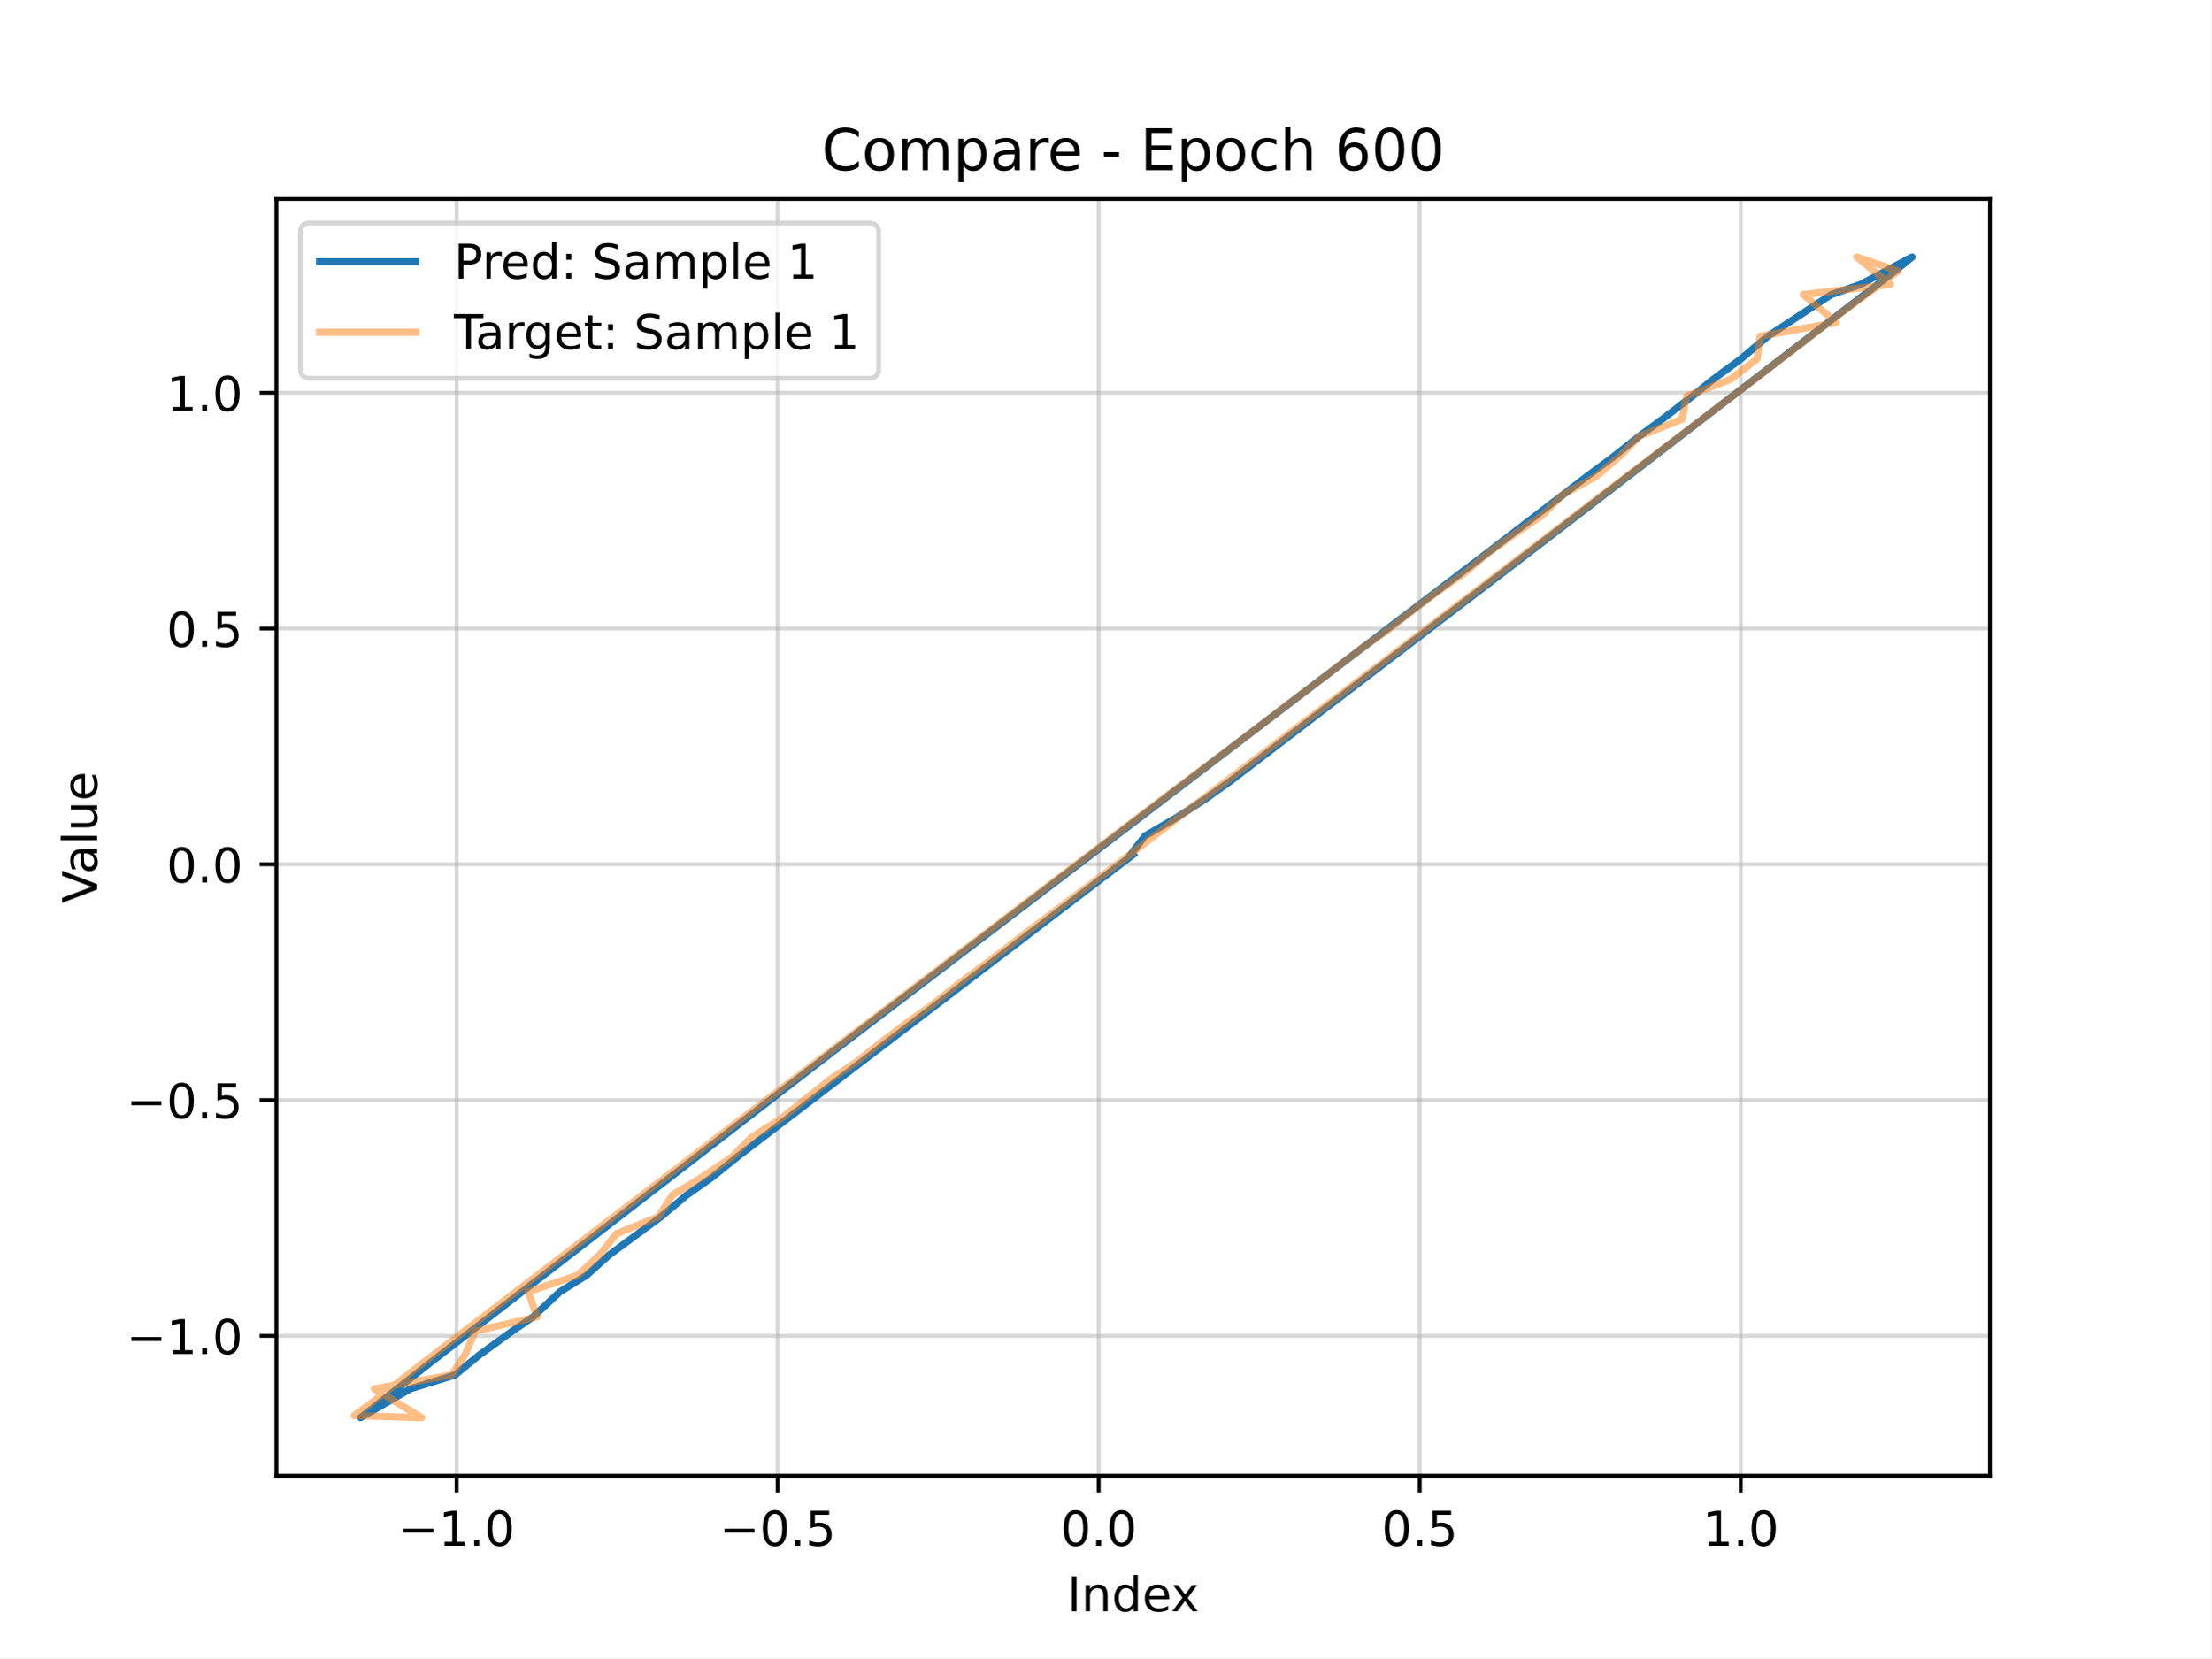
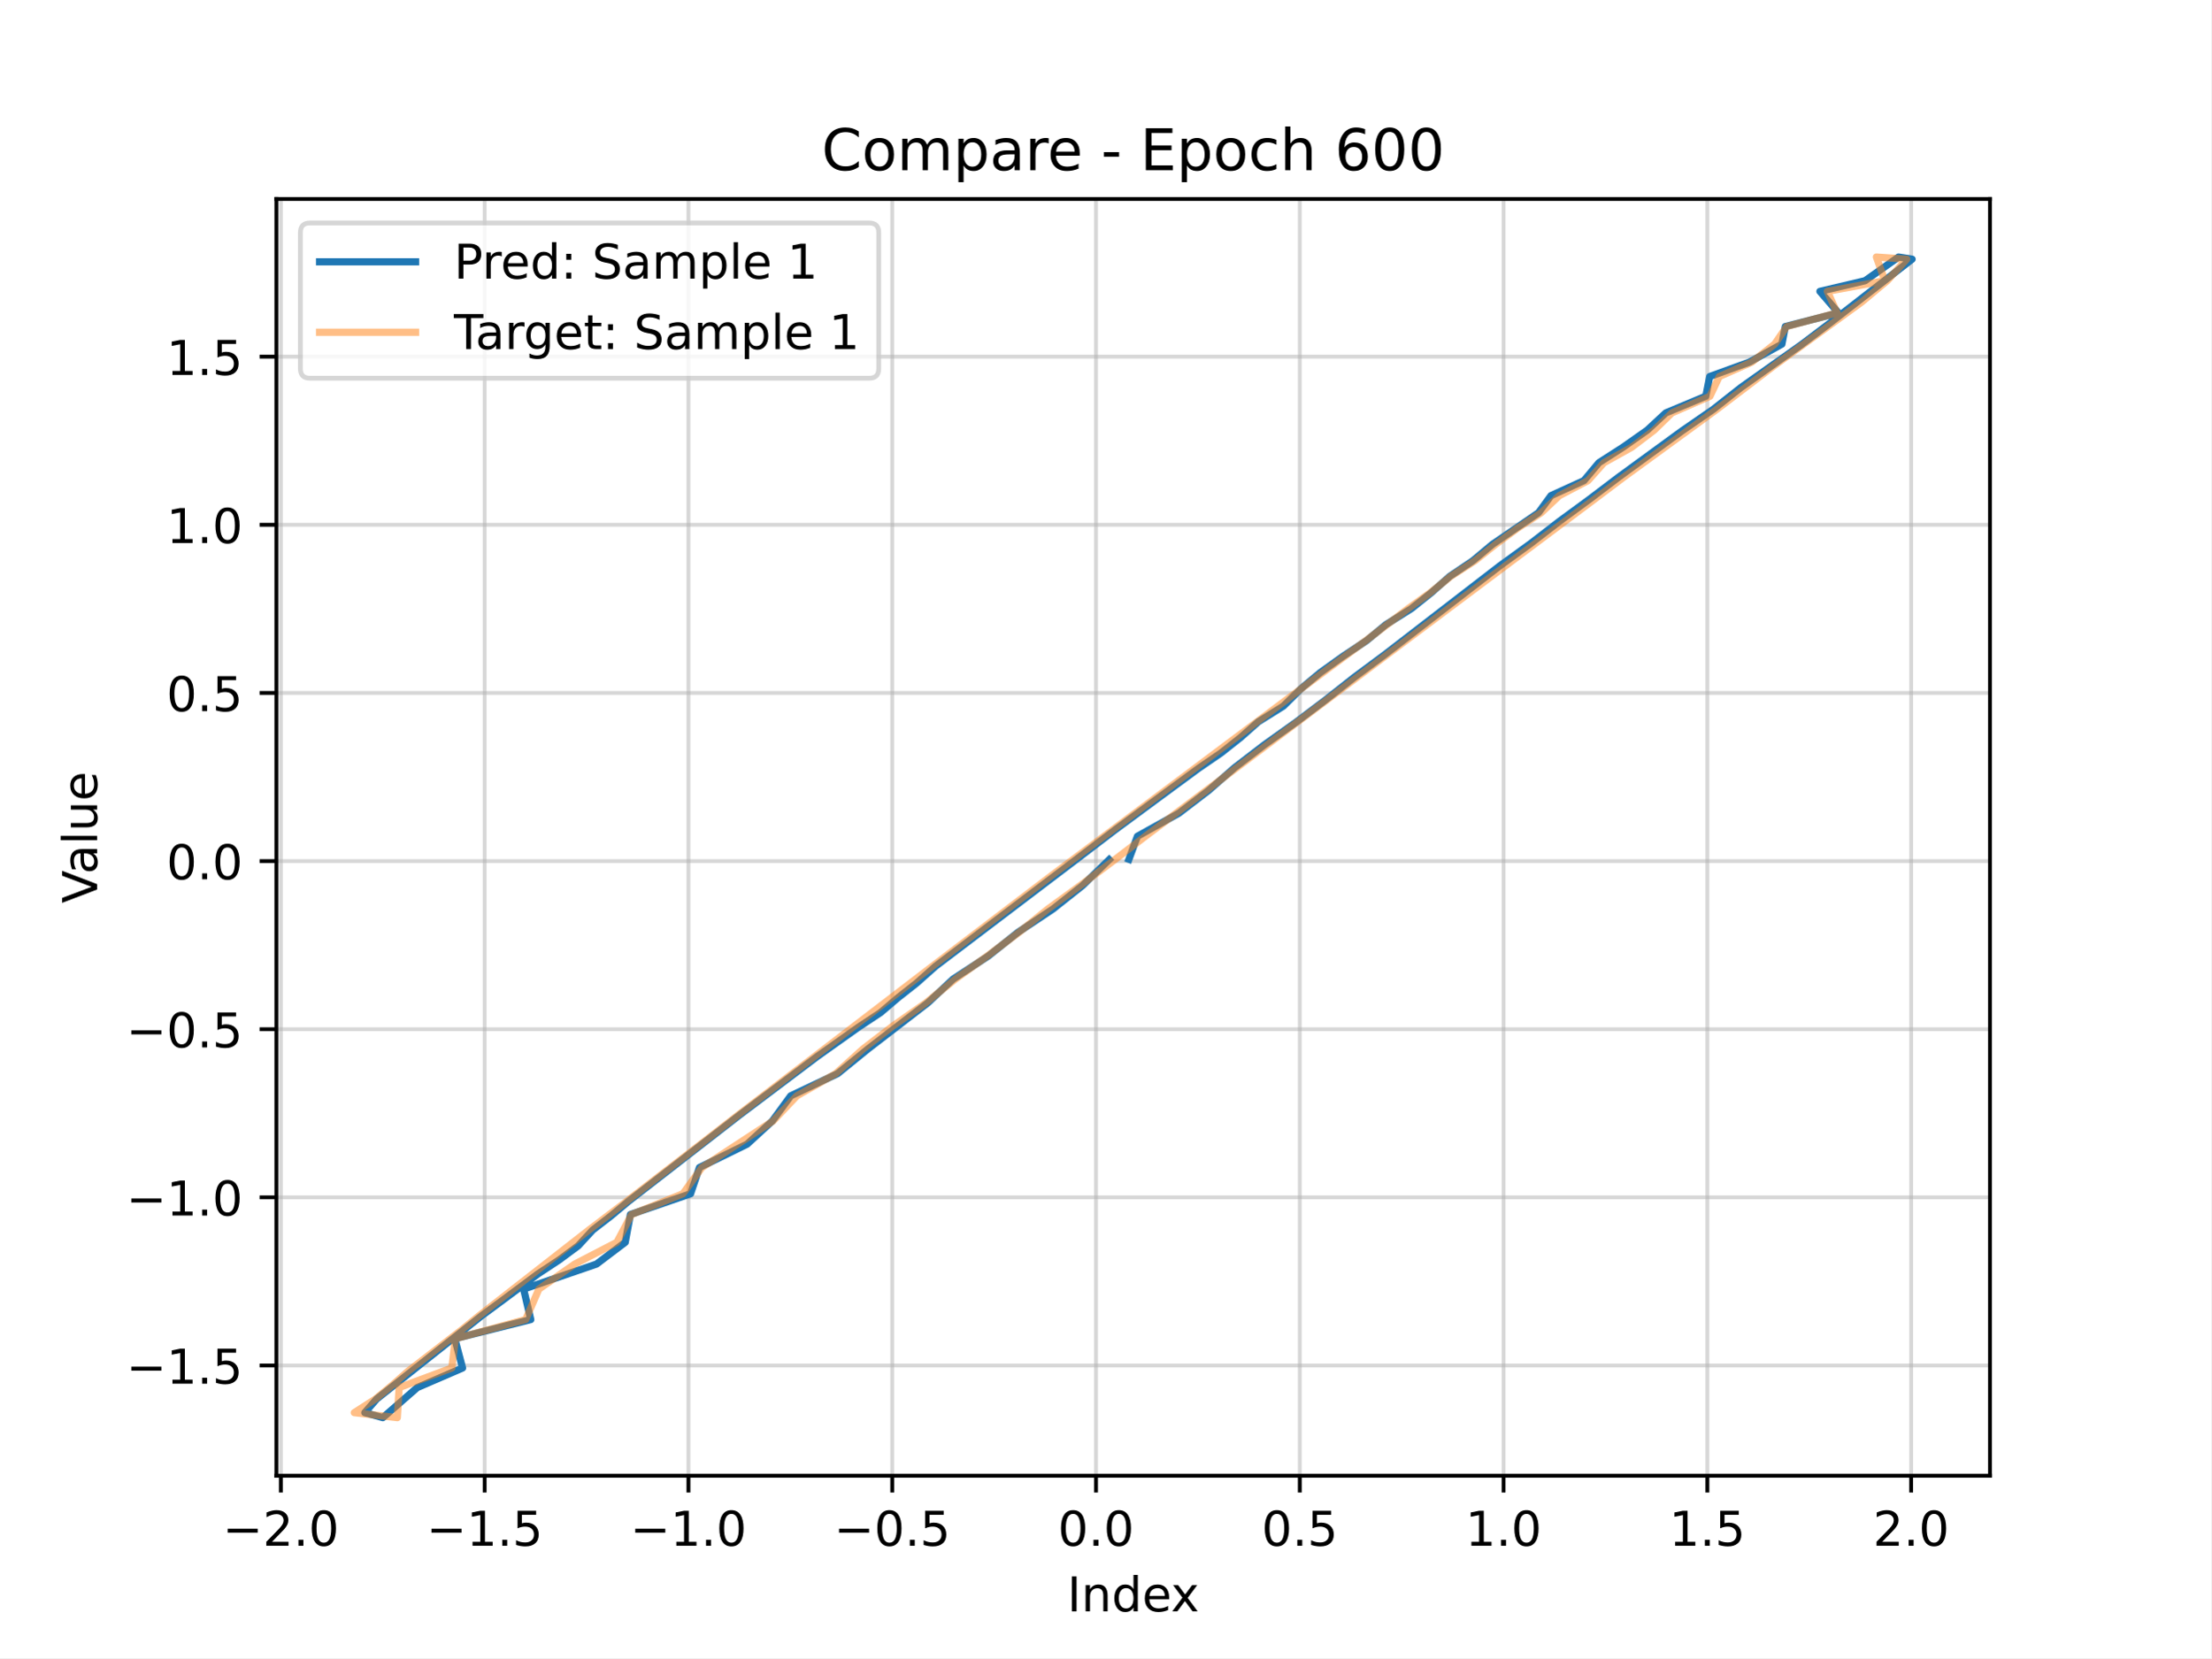
<svg xmlns="http://www.w3.org/2000/svg" xmlns:xlink="http://www.w3.org/1999/xlink" width="460.8pt" height="345.6pt" viewBox="0 0 460.8 345.6" version="1.1">
  <defs>
    <style type="text/css">*{stroke-linejoin: round; stroke-linecap: butt}</style>
  </defs>
  <g id="figure_1">
    <g id="patch_1">
      <path d="M 0 345.6  L 460.8 345.6  L 460.8 0  L 0 0  z " style="fill: #ffffff" />
    </g>
    <g id="axes_1">
      <g id="patch_2">
        <path d="M 57.6 307.584  L 414.72 307.584  L 414.72 41.472  L 57.6 41.472  z " style="fill: #ffffff" />
      </g>
      <g id="matplotlib.axis_1">
        <g id="xtick_1">
          <g id="line2d_1">
-             <path d="M 95.158 307.584  L 95.158 41.472  " clip-path="url(#p41ab8aff83)" style="fill: none; stroke: #b0b0b0; stroke-opacity: 0.5; stroke-width: 0.8; stroke-linecap: square" />
+             <path d="M 58.53 307.584  L 58.53 41.472  " clip-path="url(#p36484fa3a7)" style="fill: none; stroke: #b0b0b0; stroke-opacity: 0.5; stroke-width: 0.8; stroke-linecap: square" />
          </g>
          <g id="line2d_2">
            <defs>
-               <path id="m1d2eb8e4f3" d="M 0 0  L 0 3.5  " style="stroke: #000000; stroke-width: 0.8" />
-             </defs>
-             <g>
-               <use xlink:href="#m1d2eb8e4f3" x="95.158" y="307.584" style="stroke: #000000; stroke-width: 0.8" />
+               <path id="maf87aeabb3" d="M 0 0  L 0 3.5  " style="stroke: #000000; stroke-width: 0.8" />
+             </defs>
+             <g>
+               <use xlink:href="#maf87aeabb3" x="58.53" y="307.584" style="stroke: #000000; stroke-width: 0.8" />
            </g>
          </g>
          <g id="text_1">
-             <g transform="translate(83.01708 322.1824) scale(0.1 -0.1)">
+             <g transform="translate(46.38859 322.1824) scale(0.1 -0.1)">
              <defs>
                <path id="DejaVuSans-2212" d="M 678 2272  L 4684 2272  L 4684 1741  L 678 1741  L 678 2272  z " transform="scale(0.015625)" />
-                 <path id="DejaVuSans-31" d="M 794 531  L 1825 531  L 1825 4091  L 703 3866  L 703 4441  L 1819 4666  L 2450 4666  L 2450 531  L 3481 531  L 3481 0  L 794 0  L 794 531  z " transform="scale(0.015625)" />
+                 <path id="DejaVuSans-32" d="M 1228 531  L 3431 531  L 3431 0  L 469 0  L 469 531  Q 828 903 1448 1529  Q 2069 2156 2228 2338  Q 2531 2678 2651 2914  Q 2772 3150 2772 3378  Q 2772 3750 2511 3984  Q 2250 4219 1831 4219  Q 1534 4219 1204 4116  Q 875 4013 500 3803  L 500 4441  Q 881 4594 1212 4672  Q 1544 4750 1819 4750  Q 2544 4750 2975 4387  Q 3406 4025 3406 3419  Q 3406 3131 3298 2873  Q 3191 2616 2906 2266  Q 2828 2175 2409 1742  Q 1991 1309 1228 531  z " transform="scale(0.015625)" />
                <path id="DejaVuSans-2e" d="M 684 794  L 1344 794  L 1344 0  L 684 0  L 684 794  z " transform="scale(0.015625)" />
                <path id="DejaVuSans-30" d="M 2034 4250  Q 1547 4250 1301 3770  Q 1056 3291 1056 2328  Q 1056 1369 1301 889  Q 1547 409 2034 409  Q 2525 409 2770 889  Q 3016 1369 3016 2328  Q 3016 3291 2770 3770  Q 2525 4250 2034 4250  z M 2034 4750  Q 2819 4750 3233 4129  Q 3647 3509 3647 2328  Q 3647 1150 3233 529  Q 2819 -91 2034 -91  Q 1250 -91 836 529  Q 422 1150 422 2328  Q 422 3509 836 4129  Q 1250 4750 2034 4750  z " transform="scale(0.015625)" />
              </defs>
              <use xlink:href="#DejaVuSans-2212" />
-               <use xlink:href="#DejaVuSans-31" transform="translate(83.78906 0)" />
+               <use xlink:href="#DejaVuSans-32" transform="translate(83.78906 0)" />
              <use xlink:href="#DejaVuSans-2e" transform="translate(147.4121 0)" />
              <use xlink:href="#DejaVuSans-30" transform="translate(179.1992 0)" />
            </g>
          </g>
        </g>
        <g id="xtick_2">
          <g id="line2d_3">
-             <path d="M 162.065 307.584  L 162.065 41.472  " clip-path="url(#p41ab8aff83)" style="fill: none; stroke: #b0b0b0; stroke-opacity: 0.5; stroke-width: 0.8; stroke-linecap: square" />
+             <path d="M 101 307.584  L 101 41.472  " clip-path="url(#p36484fa3a7)" style="fill: none; stroke: #b0b0b0; stroke-opacity: 0.5; stroke-width: 0.8; stroke-linecap: square" />
          </g>
          <g id="line2d_4">
            <g>
-               <use xlink:href="#m1d2eb8e4f3" x="162.065" y="307.584" style="stroke: #000000; stroke-width: 0.8" />
+               <use xlink:href="#maf87aeabb3" x="101" y="307.584" style="stroke: #000000; stroke-width: 0.8" />
            </g>
          </g>
          <g id="text_2">
-             <g transform="translate(149.9232 322.1824) scale(0.1 -0.1)">
+             <g transform="translate(88.85869 322.1824) scale(0.1 -0.1)">
              <defs>
+                 <path id="DejaVuSans-31" d="M 794 531  L 1825 531  L 1825 4091  L 703 3866  L 703 4441  L 1819 4666  L 2450 4666  L 2450 531  L 3481 531  L 3481 0  L 794 0  L 794 531  z " transform="scale(0.015625)" />
                <path id="DejaVuSans-35" d="M 691 4666  L 3169 4666  L 3169 4134  L 1269 4134  L 1269 2991  Q 1406 3038 1543 3061  Q 1681 3084 1819 3084  Q 2600 3084 3056 2656  Q 3513 2228 3513 1497  Q 3513 744 3044 326  Q 2575 -91 1722 -91  Q 1428 -91 1123 -41  Q 819 9 494 109  L 494 744  Q 775 591 1075 516  Q 1375 441 1709 441  Q 2250 441 2565 725  Q 2881 1009 2881 1497  Q 2881 1984 2565 2268  Q 2250 2553 1709 2553  Q 1456 2553 1204 2497  Q 953 2441 691 2322  L 691 4666  z " transform="scale(0.015625)" />
              </defs>
              <use xlink:href="#DejaVuSans-2212" />
-               <use xlink:href="#DejaVuSans-30" transform="translate(83.78906 0)" />
+               <use xlink:href="#DejaVuSans-31" transform="translate(83.78906 0)" />
              <use xlink:href="#DejaVuSans-2e" transform="translate(147.4121 0)" />
              <use xlink:href="#DejaVuSans-35" transform="translate(179.1992 0)" />
            </g>
          </g>
        </g>
        <g id="xtick_3">
          <g id="line2d_5">
-             <path d="M 228.971 307.584  L 228.971 41.472  " clip-path="url(#p41ab8aff83)" style="fill: none; stroke: #b0b0b0; stroke-opacity: 0.5; stroke-width: 0.8; stroke-linecap: square" />
+             <path d="M 143.47 307.584  L 143.47 41.472  " clip-path="url(#p36484fa3a7)" style="fill: none; stroke: #b0b0b0; stroke-opacity: 0.5; stroke-width: 0.8; stroke-linecap: square" />
          </g>
          <g id="line2d_6">
            <g>
-               <use xlink:href="#m1d2eb8e4f3" x="228.971" y="307.584" style="stroke: #000000; stroke-width: 0.8" />
+               <use xlink:href="#maf87aeabb3" x="143.47" y="307.584" style="stroke: #000000; stroke-width: 0.8" />
            </g>
          </g>
          <g id="text_3">
-             <g transform="translate(221.0191 322.1824) scale(0.1 -0.1)">
-               <use xlink:href="#DejaVuSans-30" />
-               <use xlink:href="#DejaVuSans-2e" transform="translate(63.62305 0)" />
-               <use xlink:href="#DejaVuSans-30" transform="translate(95.41016 0)" />
+             <g transform="translate(131.3288 322.1824) scale(0.1 -0.1)">
+               <use xlink:href="#DejaVuSans-2212" />
+               <use xlink:href="#DejaVuSans-31" transform="translate(83.78906 0)" />
+               <use xlink:href="#DejaVuSans-2e" transform="translate(147.4121 0)" />
+               <use xlink:href="#DejaVuSans-30" transform="translate(179.1992 0)" />
            </g>
          </g>
        </g>
        <g id="xtick_4">
          <g id="line2d_7">
-             <path d="M 295.877 307.584  L 295.877 41.472  " clip-path="url(#p41ab8aff83)" style="fill: none; stroke: #b0b0b0; stroke-opacity: 0.5; stroke-width: 0.8; stroke-linecap: square" />
+             <path d="M 185.94 307.584  L 185.94 41.472  " clip-path="url(#p36484fa3a7)" style="fill: none; stroke: #b0b0b0; stroke-opacity: 0.5; stroke-width: 0.8; stroke-linecap: square" />
          </g>
          <g id="line2d_8">
            <g>
-               <use xlink:href="#m1d2eb8e4f3" x="295.877" y="307.584" style="stroke: #000000; stroke-width: 0.8" />
+               <use xlink:href="#maf87aeabb3" x="185.94" y="307.584" style="stroke: #000000; stroke-width: 0.8" />
            </g>
          </g>
          <g id="text_4">
-             <g transform="translate(287.9252 322.1824) scale(0.1 -0.1)">
-               <use xlink:href="#DejaVuSans-30" />
-               <use xlink:href="#DejaVuSans-2e" transform="translate(63.62305 0)" />
-               <use xlink:href="#DejaVuSans-35" transform="translate(95.41016 0)" />
+             <g transform="translate(173.7989 322.1824) scale(0.1 -0.1)">
+               <use xlink:href="#DejaVuSans-2212" />
+               <use xlink:href="#DejaVuSans-30" transform="translate(83.78906 0)" />
+               <use xlink:href="#DejaVuSans-2e" transform="translate(147.4121 0)" />
+               <use xlink:href="#DejaVuSans-35" transform="translate(179.1992 0)" />
            </g>
          </g>
        </g>
        <g id="xtick_5">
          <g id="line2d_9">
-             <path d="M 362.783 307.584  L 362.783 41.472  " clip-path="url(#p41ab8aff83)" style="fill: none; stroke: #b0b0b0; stroke-opacity: 0.5; stroke-width: 0.8; stroke-linecap: square" />
+             <path d="M 228.41 307.584  L 228.41 41.472  " clip-path="url(#p36484fa3a7)" style="fill: none; stroke: #b0b0b0; stroke-opacity: 0.5; stroke-width: 0.8; stroke-linecap: square" />
          </g>
          <g id="line2d_10">
            <g>
-               <use xlink:href="#m1d2eb8e4f3" x="362.783" y="307.584" style="stroke: #000000; stroke-width: 0.8" />
+               <use xlink:href="#maf87aeabb3" x="228.41" y="307.584" style="stroke: #000000; stroke-width: 0.8" />
            </g>
          </g>
          <g id="text_5">
-             <g transform="translate(354.8313 322.1824) scale(0.1 -0.1)">
+             <g transform="translate(220.4589 322.1824) scale(0.1 -0.1)">
+               <use xlink:href="#DejaVuSans-30" />
+               <use xlink:href="#DejaVuSans-2e" transform="translate(63.62305 0)" />
+               <use xlink:href="#DejaVuSans-30" transform="translate(95.41016 0)" />
+             </g>
+           </g>
+         </g>
+         <g id="xtick_6">
+           <g id="line2d_11">
+             <path d="M 270.881 307.584  L 270.881 41.472  " clip-path="url(#p36484fa3a7)" style="fill: none; stroke: #b0b0b0; stroke-opacity: 0.5; stroke-width: 0.8; stroke-linecap: square" />
+           </g>
+           <g id="line2d_12">
+             <g>
+               <use xlink:href="#maf87aeabb3" x="270.881" y="307.584" style="stroke: #000000; stroke-width: 0.8" />
+             </g>
+           </g>
+           <g id="text_6">
+             <g transform="translate(262.929 322.1824) scale(0.1 -0.1)">
+               <use xlink:href="#DejaVuSans-30" />
+               <use xlink:href="#DejaVuSans-2e" transform="translate(63.62305 0)" />
+               <use xlink:href="#DejaVuSans-35" transform="translate(95.41016 0)" />
+             </g>
+           </g>
+         </g>
+         <g id="xtick_7">
+           <g id="line2d_13">
+             <path d="M 313.351 307.584  L 313.351 41.472  " clip-path="url(#p36484fa3a7)" style="fill: none; stroke: #b0b0b0; stroke-opacity: 0.5; stroke-width: 0.8; stroke-linecap: square" />
+           </g>
+           <g id="line2d_14">
+             <g>
+               <use xlink:href="#maf87aeabb3" x="313.351" y="307.584" style="stroke: #000000; stroke-width: 0.8" />
+             </g>
+           </g>
+           <g id="text_7">
+             <g transform="translate(305.3991 322.1824) scale(0.1 -0.1)">
              <use xlink:href="#DejaVuSans-31" />
              <use xlink:href="#DejaVuSans-2e" transform="translate(63.62305 0)" />
              <use xlink:href="#DejaVuSans-30" transform="translate(95.41016 0)" />
            </g>
          </g>
        </g>
-         <g id="text_6">
+         <g id="xtick_8">
+           <g id="line2d_15">
+             <path d="M 355.821 307.584  L 355.821 41.472  " clip-path="url(#p36484fa3a7)" style="fill: none; stroke: #b0b0b0; stroke-opacity: 0.5; stroke-width: 0.8; stroke-linecap: square" />
+           </g>
+           <g id="line2d_16">
+             <g>
+               <use xlink:href="#maf87aeabb3" x="355.821" y="307.584" style="stroke: #000000; stroke-width: 0.8" />
+             </g>
+           </g>
+           <g id="text_8">
+             <g transform="translate(347.8692 322.1824) scale(0.1 -0.1)">
+               <use xlink:href="#DejaVuSans-31" />
+               <use xlink:href="#DejaVuSans-2e" transform="translate(63.62305 0)" />
+               <use xlink:href="#DejaVuSans-35" transform="translate(95.41016 0)" />
+             </g>
+           </g>
+         </g>
+         <g id="xtick_9">
+           <g id="line2d_17">
+             <path d="M 398.291 307.584  L 398.291 41.472  " clip-path="url(#p36484fa3a7)" style="fill: none; stroke: #b0b0b0; stroke-opacity: 0.5; stroke-width: 0.8; stroke-linecap: square" />
+           </g>
+           <g id="line2d_18">
+             <g>
+               <use xlink:href="#maf87aeabb3" x="398.291" y="307.584" style="stroke: #000000; stroke-width: 0.8" />
+             </g>
+           </g>
+           <g id="text_9">
+             <g transform="translate(390.3393 322.1824) scale(0.1 -0.1)">
+               <use xlink:href="#DejaVuSans-32" />
+               <use xlink:href="#DejaVuSans-2e" transform="translate(63.62305 0)" />
+               <use xlink:href="#DejaVuSans-30" transform="translate(95.41016 0)" />
+             </g>
+           </g>
+         </g>
+         <g id="text_10">
          <g transform="translate(222.3936 335.8606) scale(0.1 -0.1)">
            <defs>
              <path id="DejaVuSans-49" d="M 628 4666  L 1259 4666  L 1259 0  L 628 0  L 628 4666  z " transform="scale(0.015625)" />
              <path id="DejaVuSans-6e" d="M 3513 2113  L 3513 0  L 2938 0  L 2938 2094  Q 2938 2591 2744 2837  Q 2550 3084 2163 3084  Q 1697 3084 1428 2787  Q 1159 2491 1159 1978  L 1159 0  L 581 0  L 581 3500  L 1159 3500  L 1159 2956  Q 1366 3272 1645 3428  Q 1925 3584 2291 3584  Q 2894 3584 3203 3211  Q 3513 2838 3513 2113  z " transform="scale(0.015625)" />
              <path id="DejaVuSans-64" d="M 2906 2969  L 2906 4863  L 3481 4863  L 3481 0  L 2906 0  L 2906 525  Q 2725 213 2448 61  Q 2172 -91 1784 -91  Q 1150 -91 751 415  Q 353 922 353 1747  Q 353 2572 751 3078  Q 1150 3584 1784 3584  Q 2172 3584 2448 3432  Q 2725 3281 2906 2969  z M 947 1747  Q 947 1113 1208 752  Q 1469 391 1925 391  Q 2381 391 2643 752  Q 2906 1113 2906 1747  Q 2906 2381 2643 2742  Q 2381 3103 1925 3103  Q 1469 3103 1208 2742  Q 947 2381 947 1747  z " transform="scale(0.015625)" />
              <path id="DejaVuSans-65" d="M 3597 1894  L 3597 1613  L 953 1613  Q 991 1019 1311 708  Q 1631 397 2203 397  Q 2534 397 2845 478  Q 3156 559 3463 722  L 3463 178  Q 3153 47 2828 -22  Q 2503 -91 2169 -91  Q 1331 -91 842 396  Q 353 884 353 1716  Q 353 2575 817 3079  Q 1281 3584 2069 3584  Q 2775 3584 3186 3129  Q 3597 2675 3597 1894  z M 3022 2063  Q 3016 2534 2758 2815  Q 2500 3097 2075 3097  Q 1594 3097 1305 2825  Q 1016 2553 972 2059  L 3022 2063  z " transform="scale(0.015625)" />
              <path id="DejaVuSans-78" d="M 3513 3500  L 2247 1797  L 3578 0  L 2900 0  L 1881 1375  L 863 0  L 184 0  L 1544 1831  L 300 3500  L 978 3500  L 1906 2253  L 2834 3500  L 3513 3500  z " transform="scale(0.015625)" />
            </defs>
            <use xlink:href="#DejaVuSans-49" />
            <use xlink:href="#DejaVuSans-6e" transform="translate(29.49219 0)" />
            <use xlink:href="#DejaVuSans-64" transform="translate(92.87109 0)" />
            <use xlink:href="#DejaVuSans-65" transform="translate(156.3477 0)" />
            <use xlink:href="#DejaVuSans-78" transform="translate(216.1211 0)" />
          </g>
        </g>
      </g>
      <g id="matplotlib.axis_2">
        <g id="ytick_1">
-           <g id="line2d_11">
-             <path d="M 57.6 278.435  L 414.72 278.435  " clip-path="url(#p41ab8aff83)" style="fill: none; stroke: #b0b0b0; stroke-opacity: 0.5; stroke-width: 0.8; stroke-linecap: square" />
-           </g>
-           <g id="line2d_12">
-             <defs>
-               <path id="m93c7694ecf" d="M 0 0  L -3.5 0  " style="stroke: #000000; stroke-width: 0.8" />
-             </defs>
-             <g>
-               <use xlink:href="#m93c7694ecf" x="57.6" y="278.435" style="stroke: #000000; stroke-width: 0.8" />
-             </g>
-           </g>
-           <g id="text_7">
-             <g transform="translate(26.31719 282.2339) scale(0.1 -0.1)">
+           <g id="line2d_19">
+             <path d="M 57.6 284.604  L 414.72 284.604  " clip-path="url(#p36484fa3a7)" style="fill: none; stroke: #b0b0b0; stroke-opacity: 0.5; stroke-width: 0.8; stroke-linecap: square" />
+           </g>
+           <g id="line2d_20">
+             <defs>
+               <path id="mc12e88cf52" d="M 0 0  L -3.5 0  " style="stroke: #000000; stroke-width: 0.8" />
+             </defs>
+             <g>
+               <use xlink:href="#mc12e88cf52" x="57.6" y="284.604" style="stroke: #000000; stroke-width: 0.8" />
+             </g>
+           </g>
+           <g id="text_11">
+             <g transform="translate(26.31719 288.4031) scale(0.1 -0.1)">
              <use xlink:href="#DejaVuSans-2212" />
              <use xlink:href="#DejaVuSans-31" transform="translate(83.78906 0)" />
              <use xlink:href="#DejaVuSans-2e" transform="translate(147.4121 0)" />
+               <use xlink:href="#DejaVuSans-35" transform="translate(179.1992 0)" />
+             </g>
+           </g>
+         </g>
+         <g id="ytick_2">
+           <g id="line2d_21">
+             <path d="M 57.6 249.56  L 414.72 249.56  " clip-path="url(#p36484fa3a7)" style="fill: none; stroke: #b0b0b0; stroke-opacity: 0.5; stroke-width: 0.8; stroke-linecap: square" />
+           </g>
+           <g id="line2d_22">
+             <g>
+               <use xlink:href="#mc12e88cf52" x="57.6" y="249.56" style="stroke: #000000; stroke-width: 0.8" />
+             </g>
+           </g>
+           <g id="text_12">
+             <g transform="translate(26.31719 253.3591) scale(0.1 -0.1)">
+               <use xlink:href="#DejaVuSans-2212" />
+               <use xlink:href="#DejaVuSans-31" transform="translate(83.78906 0)" />
+               <use xlink:href="#DejaVuSans-2e" transform="translate(147.4121 0)" />
              <use xlink:href="#DejaVuSans-30" transform="translate(179.1992 0)" />
            </g>
          </g>
        </g>
-         <g id="ytick_2">
-           <g id="line2d_13">
-             <path d="M 57.6 229.29  L 414.72 229.29  " clip-path="url(#p41ab8aff83)" style="fill: none; stroke: #b0b0b0; stroke-opacity: 0.5; stroke-width: 0.8; stroke-linecap: square" />
-           </g>
-           <g id="line2d_14">
-             <g>
-               <use xlink:href="#m93c7694ecf" x="57.6" y="229.29" style="stroke: #000000; stroke-width: 0.8" />
-             </g>
-           </g>
-           <g id="text_8">
-             <g transform="translate(26.31719 233.0888) scale(0.1 -0.1)">
+         <g id="ytick_3">
+           <g id="line2d_23">
+             <path d="M 57.6 214.516  L 414.72 214.516  " clip-path="url(#p36484fa3a7)" style="fill: none; stroke: #b0b0b0; stroke-opacity: 0.5; stroke-width: 0.8; stroke-linecap: square" />
+           </g>
+           <g id="line2d_24">
+             <g>
+               <use xlink:href="#mc12e88cf52" x="57.6" y="214.516" style="stroke: #000000; stroke-width: 0.8" />
+             </g>
+           </g>
+           <g id="text_13">
+             <g transform="translate(26.31719 218.3152) scale(0.1 -0.1)">
              <use xlink:href="#DejaVuSans-2212" />
              <use xlink:href="#DejaVuSans-30" transform="translate(83.78906 0)" />
              <use xlink:href="#DejaVuSans-2e" transform="translate(147.4121 0)" />
              <use xlink:href="#DejaVuSans-35" transform="translate(179.1992 0)" />
            </g>
          </g>
        </g>
-         <g id="ytick_3">
-           <g id="line2d_15">
-             <path d="M 57.6 180.145  L 414.72 180.145  " clip-path="url(#p41ab8aff83)" style="fill: none; stroke: #b0b0b0; stroke-opacity: 0.5; stroke-width: 0.8; stroke-linecap: square" />
-           </g>
-           <g id="line2d_16">
-             <g>
-               <use xlink:href="#m93c7694ecf" x="57.6" y="180.145" style="stroke: #000000; stroke-width: 0.8" />
-             </g>
-           </g>
-           <g id="text_9">
-             <g transform="translate(34.69687 183.9438) scale(0.1 -0.1)">
+         <g id="ytick_4">
+           <g id="line2d_25">
+             <path d="M 57.6 179.472  L 414.72 179.472  " clip-path="url(#p36484fa3a7)" style="fill: none; stroke: #b0b0b0; stroke-opacity: 0.5; stroke-width: 0.8; stroke-linecap: square" />
+           </g>
+           <g id="line2d_26">
+             <g>
+               <use xlink:href="#mc12e88cf52" x="57.6" y="179.472" style="stroke: #000000; stroke-width: 0.8" />
+             </g>
+           </g>
+           <g id="text_14">
+             <g transform="translate(34.69687 183.2712) scale(0.1 -0.1)">
              <use xlink:href="#DejaVuSans-30" />
              <use xlink:href="#DejaVuSans-2e" transform="translate(63.62305 0)" />
              <use xlink:href="#DejaVuSans-30" transform="translate(95.41016 0)" />
            </g>
          </g>
        </g>
-         <g id="ytick_4">
-           <g id="line2d_17">
-             <path d="M 57.6 130.999  L 414.72 130.999  " clip-path="url(#p41ab8aff83)" style="fill: none; stroke: #b0b0b0; stroke-opacity: 0.5; stroke-width: 0.8; stroke-linecap: square" />
-           </g>
-           <g id="line2d_18">
-             <g>
-               <use xlink:href="#m93c7694ecf" x="57.6" y="130.999" style="stroke: #000000; stroke-width: 0.8" />
-             </g>
-           </g>
-           <g id="text_10">
-             <g transform="translate(34.69687 134.7987) scale(0.1 -0.1)">
+         <g id="ytick_5">
+           <g id="line2d_27">
+             <path d="M 57.6 144.428  L 414.72 144.428  " clip-path="url(#p36484fa3a7)" style="fill: none; stroke: #b0b0b0; stroke-opacity: 0.5; stroke-width: 0.8; stroke-linecap: square" />
+           </g>
+           <g id="line2d_28">
+             <g>
+               <use xlink:href="#mc12e88cf52" x="57.6" y="144.428" style="stroke: #000000; stroke-width: 0.8" />
+             </g>
+           </g>
+           <g id="text_15">
+             <g transform="translate(34.69687 148.2273) scale(0.1 -0.1)">
              <use xlink:href="#DejaVuSans-30" />
              <use xlink:href="#DejaVuSans-2e" transform="translate(63.62305 0)" />
              <use xlink:href="#DejaVuSans-35" transform="translate(95.41016 0)" />
            </g>
          </g>
        </g>
-         <g id="ytick_5">
-           <g id="line2d_19">
-             <path d="M 57.6 81.854  L 414.72 81.854  " clip-path="url(#p41ab8aff83)" style="fill: none; stroke: #b0b0b0; stroke-opacity: 0.5; stroke-width: 0.8; stroke-linecap: square" />
-           </g>
-           <g id="line2d_20">
-             <g>
-               <use xlink:href="#m93c7694ecf" x="57.6" y="81.854" style="stroke: #000000; stroke-width: 0.8" />
-             </g>
-           </g>
-           <g id="text_11">
-             <g transform="translate(34.69687 85.65366) scale(0.1 -0.1)">
+         <g id="ytick_6">
+           <g id="line2d_29">
+             <path d="M 57.6 109.384  L 414.72 109.384  " clip-path="url(#p36484fa3a7)" style="fill: none; stroke: #b0b0b0; stroke-opacity: 0.5; stroke-width: 0.8; stroke-linecap: square" />
+           </g>
+           <g id="line2d_30">
+             <g>
+               <use xlink:href="#mc12e88cf52" x="57.6" y="109.384" style="stroke: #000000; stroke-width: 0.8" />
+             </g>
+           </g>
+           <g id="text_16">
+             <g transform="translate(34.69687 113.1833) scale(0.1 -0.1)">
              <use xlink:href="#DejaVuSans-31" />
              <use xlink:href="#DejaVuSans-2e" transform="translate(63.62305 0)" />
              <use xlink:href="#DejaVuSans-30" transform="translate(95.41016 0)" />
            </g>
          </g>
        </g>
-         <g id="text_12">
+         <g id="ytick_7">
+           <g id="line2d_31">
+             <path d="M 57.6 74.34  L 414.72 74.34  " clip-path="url(#p36484fa3a7)" style="fill: none; stroke: #b0b0b0; stroke-opacity: 0.5; stroke-width: 0.8; stroke-linecap: square" />
+           </g>
+           <g id="line2d_32">
+             <g>
+               <use xlink:href="#mc12e88cf52" x="57.6" y="74.34" style="stroke: #000000; stroke-width: 0.8" />
+             </g>
+           </g>
+           <g id="text_17">
+             <g transform="translate(34.69687 78.13939) scale(0.1 -0.1)">
+               <use xlink:href="#DejaVuSans-31" />
+               <use xlink:href="#DejaVuSans-2e" transform="translate(63.62305 0)" />
+               <use xlink:href="#DejaVuSans-35" transform="translate(95.41016 0)" />
+             </g>
+           </g>
+         </g>
+         <g id="text_18">
          <g transform="translate(20.2375 188.2593) rotate(-90) scale(0.1 -0.1)">
            <defs>
              <path id="DejaVuSans-56" d="M 1831 0  L 50 4666  L 709 4666  L 2188 738  L 3669 4666  L 4325 4666  L 2547 0  L 1831 0  z " transform="scale(0.015625)" />
              <path id="DejaVuSans-61" d="M 2194 1759  Q 1497 1759 1228 1600  Q 959 1441 959 1056  Q 959 750 1161 570  Q 1363 391 1709 391  Q 2188 391 2477 730  Q 2766 1069 2766 1631  L 2766 1759  L 2194 1759  z M 3341 1997  L 3341 0  L 2766 0  L 2766 531  Q 2569 213 2275 61  Q 1981 -91 1556 -91  Q 1019 -91 701 211  Q 384 513 384 1019  Q 384 1609 779 1909  Q 1175 2209 1959 2209  L 2766 2209  L 2766 2266  Q 2766 2663 2505 2880  Q 2244 3097 1772 3097  Q 1472 3097 1187 3025  Q 903 2953 641 2809  L 641 3341  Q 956 3463 1253 3523  Q 1550 3584 1831 3584  Q 2591 3584 2966 3190  Q 3341 2797 3341 1997  z " transform="scale(0.015625)" />
              <path id="DejaVuSans-6c" d="M 603 4863  L 1178 4863  L 1178 0  L 603 0  L 603 4863  z " transform="scale(0.015625)" />
              <path id="DejaVuSans-75" d="M 544 1381  L 544 3500  L 1119 3500  L 1119 1403  Q 1119 906 1312 657  Q 1506 409 1894 409  Q 2359 409 2629 706  Q 2900 1003 2900 1516  L 2900 3500  L 3475 3500  L 3475 0  L 2900 0  L 2900 538  Q 2691 219 2414 64  Q 2138 -91 1772 -91  Q 1169 -91 856 284  Q 544 659 544 1381  z M 1991 3584  L 1991 3584  z " transform="scale(0.015625)" />
            </defs>
            <use xlink:href="#DejaVuSans-56" />
            <use xlink:href="#DejaVuSans-61" transform="translate(60.6582 0)" />
            <use xlink:href="#DejaVuSans-6c" transform="translate(121.9375 0)" />
            <use xlink:href="#DejaVuSans-75" transform="translate(149.7207 0)" />
            <use xlink:href="#DejaVuSans-65" transform="translate(213.0996 0)" />
          </g>
        </g>
      </g>
-       <g id="line2d_21">
-         <path d="M 235.675 178.047  L 238.623 174.225  L 245.199 170.416  L 251.151 166.571  L 256.44 162.788  L 315.293 117.746  L 390.323 60.031  L 394.906 56.487  L 398.487 53.568  L 387.756 59.275  L 381.644 61.386  L 368.426 70.079  L 362.855 74.777  L 357.05 79.046  L 352.697 82.566  L 346.442 87.37  L 341.596 90.93  L 336.221 95.212  L 330.668 99.333  L 309.776 115.359  L 273.454 143.012  L 173.372 219.342  L 89.059 284.507  L 75.145 295.488  L 85.49 289.485  L 94.807 286.596  L 99.964 282.368  L 106.769 277.448  L 111.072 274.488  L 116.712 269.239  L 122.266 265.79  L 126.936 261.59  L 137.729 253.615  L 143.114 249.102  L 148.529 245.281  L 153.556 241.214  L 174.529 225.173  L 226.013 185.847  L 236.173 178.107  L 236.173 178.107  " clip-path="url(#p41ab8aff83)" style="fill: none; stroke: #1f77b4; stroke-width: 1.5; stroke-linecap: square" />
-       </g>
-       <g id="line2d_22">
-         <path d="M 235.566 178.047  L 245.538 170.416  L 280.578 143.836  L 309.971 121.411  L 329.298 106.701  L 338.829 99.423  L 367.344 77.773  L 385.961 63.522  L 390.842 60.031  L 395.591 56.487  L 386.94 53.568  L 393.957 59.275  L 375.826 61.386  L 382.694 67.226  L 366.814 70.079  L 366.19 74.777  L 360.676 79.046  L 351.525 82.566  L 350.527 87.37  L 341.655 90.93  L 337.433 95.212  L 332.562 99.333  L 325.615 103.158  L 321.398 107.422  L 315.678 111.291  L 310.038 115.359  L 305.329 119.325  L 299.648 123.286  L 294.423 127.222  L 289.385 131.191  L 283.772 135.112  L 273.462 143.012  L 268.122 146.965  L 263.161 150.848  L 247.601 162.538  L 237.381 170.252  L 153.364 234.108  L 87.572 284.507  L 78.535 291.555  L 73.833 295.074  L 87.876 295.488  L 78.008 289.485  L 94.101 286.596  L 96.906 282.368  L 99.03 277.448  L 111.947 274.488  L 110.066 269.239  L 120.419 265.79  L 124.952 261.59  L 128.442 257.16  L 137.198 253.615  L 140.112 249.102  L 146.41 245.281  L 152.463 241.214  L 156.574 237.099  L 162.752 233.181  L 172.742 225.173  L 178.605 221.261  L 183.605 217.26  L 188.822 213.324  L 194.388 209.339  L 199.293 205.414  L 209.778 197.565  L 214.87 193.618  L 225.265 185.847  L 235.487 178.107  L 235.487 178.107  " clip-path="url(#p41ab8aff83)" style="fill: none; stroke: #ff7f0e; stroke-opacity: 0.5; stroke-width: 1.5; stroke-linecap: square" />
+       <g id="line2d_33">
+         <path d="M 235.269 179.112  L 237.036 174.307  L 245.661 169.508  L 251.892 164.739  L 257.325 159.98  L 263.479 155.256  L 270.088 150.538  L 276.323 145.829  L 282.246 141.154  L 288.527 136.489  L 312.616 117.903  L 319.009 113.27  L 324.993 108.649  L 331.276 104.039  L 337.321 99.454  L 350.539 89.802  L 357.09 85.282  L 362.82 80.764  L 375.441 71.814  L 381.303 67.375  L 398.487 54.021  L 395.666 53.568  L 388.694 58.501  L 379.277 60.724  L 383.131 65.203  L 372.072 68.046  L 371.357 71.718  L 364.568 75.476  L 356.312 78.473  L 355.497 82.571  L 347.173 86.051  L 343.29 89.658  L 338.225 93.219  L 333.225 96.432  L 330.108 100.166  L 323.235 103.3  L 320.641 106.861  L 311.026 113.46  L 306.941 116.878  L 302.16 120.106  L 298.269 123.546  L 294.142 126.837  L 288.825 130.19  L 284.792 133.521  L 279.852 136.813  L 275.191 140.156  L 271.239 143.447  L 267.474 147.159  L 262.234 150.436  L 258.568 153.688  L 254.457 156.939  L 249.759 160.159  L 241.078 166.548  L 232.452 172.919  L 224.092 179.293  L 194.96 201.401  L 191.026 204.902  L 187.107 207.992  L 183.497 211.063  L 178.877 214.123  L 170.289 220.223  L 154.146 232.392  L 130.892 250.457  L 127.349 253.421  L 123.527 256.375  L 120.479 259.683  L 116.524 262.614  L 112.11 265.527  L 104.317 271.336  L 100.366 274.251  L 78.469 291.62  L 76.026 294.443  L 79.773 295.488  L 86.943 289.221  L 96.398 285.137  L 94.77 279.032  L 110.612 275.046  L 109.122 268.693  L 124.304 263.481  L 130.296 258.941  L 131.369 253.147  L 143.907 248.827  L 145.756 243.356  L 155.693 238.484  L 160.945 233.661  L 164.785 228.408  L 174.559 223.779  L 180.837 218.673  L 193.381 209.002  L 198.639 204.066  L 205.994 199.246  L 212.141 194.333  L 219.442 189.461  L 225.557 184.614  L 231.152 179.187  L 231.152 179.187  " clip-path="url(#p36484fa3a7)" style="fill: none; stroke: #1f77b4; stroke-width: 1.5; stroke-linecap: square" />
+       </g>
+       <g id="line2d_34">
+         <path d="M 232.417 179.112  L 238.689 174.307  L 251.426 164.739  L 301.389 127.191  L 313.771 117.903  L 332.299 104.039  L 338.38 99.454  L 357.827 85.282  L 369.661 76.269  L 387.996 62.928  L 393.357 58.462  L 397.365 54.021  L 391.044 53.568  L 392.819 58.501  L 380.82 60.724  L 382.867 65.203  L 372.376 68.046  L 369.855 71.718  L 365.073 75.476  L 358.306 78.473  L 356.372 82.571  L 348.434 86.051  L 344.723 89.658  L 340.039 93.219  L 334.272 96.432  L 330.943 100.166  L 324.964 103.3  L 321.187 106.861  L 316.176 110.143  L 311.672 113.46  L 307.36 116.878  L 302.354 120.106  L 298.075 123.546  L 293.489 126.837  L 284.66 133.521  L 275.714 140.156  L 219.176 182.476  L 194.316 201.401  L 153.862 232.392  L 146.07 238.451  L 138.265 244.475  L 130.522 250.457  L 122.729 256.375  L 99.834 274.251  L 96.244 277.163  L 85.004 285.838  L 81.714 288.742  L 78.221 291.62  L 73.833 294.443  L 82.796 295.488  L 83.179 289.221  L 94.159 285.137  L 94.892 279.032  L 109.544 275.046  L 112.294 268.693  L 119.774 263.481  L 128.546 258.941  L 131.611 253.147  L 142.307 248.827  L 146.272 243.356  L 161.084 233.661  L 166.057 228.408  L 174.173 223.779  L 179.823 218.673  L 186.11 213.833  L 192.998 209.002  L 199.1 204.066  L 205.782 199.246  L 212.344 194.333  L 218.405 189.461  L 225.074 184.614  L 232.318 179.187  L 232.318 179.187  " clip-path="url(#p36484fa3a7)" style="fill: none; stroke: #ff7f0e; stroke-opacity: 0.5; stroke-width: 1.5; stroke-linecap: square" />
      </g>
      <g id="patch_3">
        <path d="M 57.6 307.584  L 57.6 41.472  " style="fill: none; stroke: #000000; stroke-width: 0.8; stroke-linejoin: miter; stroke-linecap: square" />
      </g>
      <g id="patch_4">
        <path d="M 414.72 307.584  L 414.72 41.472  " style="fill: none; stroke: #000000; stroke-width: 0.8; stroke-linejoin: miter; stroke-linecap: square" />
      </g>
      <g id="patch_5">
        <path d="M 57.6 307.584  L 414.72 307.584  " style="fill: none; stroke: #000000; stroke-width: 0.8; stroke-linejoin: miter; stroke-linecap: square" />
      </g>
      <g id="patch_6">
        <path d="M 57.6 41.472  L 414.72 41.472  " style="fill: none; stroke: #000000; stroke-width: 0.8; stroke-linejoin: miter; stroke-linecap: square" />
      </g>
-       <g id="text_13">
+       <g id="text_19">
        <g transform="translate(171.2344 35.472) scale(0.12 -0.12)">
          <defs>
            <path id="DejaVuSans-43" d="M 4122 4306  L 4122 3641  Q 3803 3938 3442 4084  Q 3081 4231 2675 4231  Q 1875 4231 1450 3742  Q 1025 3253 1025 2328  Q 1025 1406 1450 917  Q 1875 428 2675 428  Q 3081 428 3442 575  Q 3803 722 4122 1019  L 4122 359  Q 3791 134 3420 21  Q 3050 -91 2638 -91  Q 1578 -91 968 557  Q 359 1206 359 2328  Q 359 3453 968 4101  Q 1578 4750 2638 4750  Q 3056 4750 3426 4639  Q 3797 4528 4122 4306  z " transform="scale(0.015625)" />
            <path id="DejaVuSans-6f" d="M 1959 3097  Q 1497 3097 1228 2736  Q 959 2375 959 1747  Q 959 1119 1226 758  Q 1494 397 1959 397  Q 2419 397 2687 759  Q 2956 1122 2956 1747  Q 2956 2369 2687 2733  Q 2419 3097 1959 3097  z M 1959 3584  Q 2709 3584 3137 3096  Q 3566 2609 3566 1747  Q 3566 888 3137 398  Q 2709 -91 1959 -91  Q 1206 -91 779 398  Q 353 888 353 1747  Q 353 2609 779 3096  Q 1206 3584 1959 3584  z " transform="scale(0.015625)" />
            <path id="DejaVuSans-6d" d="M 3328 2828  Q 3544 3216 3844 3400  Q 4144 3584 4550 3584  Q 5097 3584 5394 3201  Q 5691 2819 5691 2113  L 5691 0  L 5113 0  L 5113 2094  Q 5113 2597 4934 2840  Q 4756 3084 4391 3084  Q 3944 3084 3684 2787  Q 3425 2491 3425 1978  L 3425 0  L 2847 0  L 2847 2094  Q 2847 2600 2669 2842  Q 2491 3084 2119 3084  Q 1678 3084 1418 2786  Q 1159 2488 1159 1978  L 1159 0  L 581 0  L 581 3500  L 1159 3500  L 1159 2956  Q 1356 3278 1631 3431  Q 1906 3584 2284 3584  Q 2666 3584 2933 3390  Q 3200 3197 3328 2828  z " transform="scale(0.015625)" />
            <path id="DejaVuSans-70" d="M 1159 525  L 1159 -1331  L 581 -1331  L 581 3500  L 1159 3500  L 1159 2969  Q 1341 3281 1617 3432  Q 1894 3584 2278 3584  Q 2916 3584 3314 3078  Q 3713 2572 3713 1747  Q 3713 922 3314 415  Q 2916 -91 2278 -91  Q 1894 -91 1617 61  Q 1341 213 1159 525  z M 3116 1747  Q 3116 2381 2855 2742  Q 2594 3103 2138 3103  Q 1681 3103 1420 2742  Q 1159 2381 1159 1747  Q 1159 1113 1420 752  Q 1681 391 2138 391  Q 2594 391 2855 752  Q 3116 1113 3116 1747  z " transform="scale(0.015625)" />
            <path id="DejaVuSans-72" d="M 2631 2963  Q 2534 3019 2420 3045  Q 2306 3072 2169 3072  Q 1681 3072 1420 2755  Q 1159 2438 1159 1844  L 1159 0  L 581 0  L 581 3500  L 1159 3500  L 1159 2956  Q 1341 3275 1631 3429  Q 1922 3584 2338 3584  Q 2397 3584 2469 3576  Q 2541 3569 2628 3553  L 2631 2963  z " transform="scale(0.015625)" />
            <path id="DejaVuSans-20" transform="scale(0.015625)" />
            <path id="DejaVuSans-2d" d="M 313 2009  L 1997 2009  L 1997 1497  L 313 1497  L 313 2009  z " transform="scale(0.015625)" />
            <path id="DejaVuSans-45" d="M 628 4666  L 3578 4666  L 3578 4134  L 1259 4134  L 1259 2753  L 3481 2753  L 3481 2222  L 1259 2222  L 1259 531  L 3634 531  L 3634 0  L 628 0  L 628 4666  z " transform="scale(0.015625)" />
            <path id="DejaVuSans-63" d="M 3122 3366  L 3122 2828  Q 2878 2963 2633 3030  Q 2388 3097 2138 3097  Q 1578 3097 1268 2742  Q 959 2388 959 1747  Q 959 1106 1268 751  Q 1578 397 2138 397  Q 2388 397 2633 464  Q 2878 531 3122 666  L 3122 134  Q 2881 22 2623 -34  Q 2366 -91 2075 -91  Q 1284 -91 818 406  Q 353 903 353 1747  Q 353 2603 823 3093  Q 1294 3584 2113 3584  Q 2378 3584 2631 3529  Q 2884 3475 3122 3366  z " transform="scale(0.015625)" />
            <path id="DejaVuSans-68" d="M 3513 2113  L 3513 0  L 2938 0  L 2938 2094  Q 2938 2591 2744 2837  Q 2550 3084 2163 3084  Q 1697 3084 1428 2787  Q 1159 2491 1159 1978  L 1159 0  L 581 0  L 581 4863  L 1159 4863  L 1159 2956  Q 1366 3272 1645 3428  Q 1925 3584 2291 3584  Q 2894 3584 3203 3211  Q 3513 2838 3513 2113  z " transform="scale(0.015625)" />
            <path id="DejaVuSans-36" d="M 2113 2584  Q 1688 2584 1439 2293  Q 1191 2003 1191 1497  Q 1191 994 1439 701  Q 1688 409 2113 409  Q 2538 409 2786 701  Q 3034 994 3034 1497  Q 3034 2003 2786 2293  Q 2538 2584 2113 2584  z M 3366 4563  L 3366 3988  Q 3128 4100 2886 4159  Q 2644 4219 2406 4219  Q 1781 4219 1451 3797  Q 1122 3375 1075 2522  Q 1259 2794 1537 2939  Q 1816 3084 2150 3084  Q 2853 3084 3261 2657  Q 3669 2231 3669 1497  Q 3669 778 3244 343  Q 2819 -91 2113 -91  Q 1303 -91 875 529  Q 447 1150 447 2328  Q 447 3434 972 4092  Q 1497 4750 2381 4750  Q 2619 4750 2861 4703  Q 3103 4656 3366 4563  z " transform="scale(0.015625)" />
          </defs>
          <use xlink:href="#DejaVuSans-43" />
          <use xlink:href="#DejaVuSans-6f" transform="translate(69.82422 0)" />
          <use xlink:href="#DejaVuSans-6d" transform="translate(131.0059 0)" />
          <use xlink:href="#DejaVuSans-70" transform="translate(228.418 0)" />
          <use xlink:href="#DejaVuSans-61" transform="translate(291.8945 0)" />
          <use xlink:href="#DejaVuSans-72" transform="translate(353.1738 0)" />
          <use xlink:href="#DejaVuSans-65" transform="translate(392.0371 0)" />
          <use xlink:href="#DejaVuSans-20" transform="translate(453.5605 0)" />
          <use xlink:href="#DejaVuSans-2d" transform="translate(485.3477 0)" />
          <use xlink:href="#DejaVuSans-20" transform="translate(521.4316 0)" />
          <use xlink:href="#DejaVuSans-45" transform="translate(553.2188 0)" />
          <use xlink:href="#DejaVuSans-70" transform="translate(616.4023 0)" />
          <use xlink:href="#DejaVuSans-6f" transform="translate(679.8789 0)" />
          <use xlink:href="#DejaVuSans-63" transform="translate(741.0605 0)" />
          <use xlink:href="#DejaVuSans-68" transform="translate(796.041 0)" />
          <use xlink:href="#DejaVuSans-20" transform="translate(859.4199 0)" />
          <use xlink:href="#DejaVuSans-36" transform="translate(891.207 0)" />
          <use xlink:href="#DejaVuSans-30" transform="translate(954.8301 0)" />
          <use xlink:href="#DejaVuSans-30" transform="translate(1018.453 0)" />
        </g>
      </g>
      <g id="legend_1">
        <g id="patch_7">
          <path d="M 64.6 78.828  L 181.128 78.828  Q 183.128 78.828 183.128 76.828  L 183.128 48.472  Q 183.128 46.472 181.128 46.472  L 64.6 46.472  Q 62.6 46.472 62.6 48.472  L 62.6 76.828  Q 62.6 78.828 64.6 78.828  z " style="fill: #ffffff; opacity: 0.8; stroke: #cccccc; stroke-linejoin: miter" />
        </g>
-         <g id="line2d_23">
+         <g id="line2d_35">
          <path d="M 66.6 54.57  L 76.6 54.57  L 86.6 54.57  " style="fill: none; stroke: #1f77b4; stroke-width: 1.5; stroke-linecap: square" />
        </g>
-         <g id="text_14">
+         <g id="text_20">
          <g transform="translate(94.6 58.07044) scale(0.1 -0.1)">
            <defs>
              <path id="DejaVuSans-50" d="M 1259 4147  L 1259 2394  L 2053 2394  Q 2494 2394 2734 2622  Q 2975 2850 2975 3272  Q 2975 3691 2734 3919  Q 2494 4147 2053 4147  L 1259 4147  z M 628 4666  L 2053 4666  Q 2838 4666 3239 4311  Q 3641 3956 3641 3272  Q 3641 2581 3239 2228  Q 2838 1875 2053 1875  L 1259 1875  L 1259 0  L 628 0  L 628 4666  z " transform="scale(0.015625)" />
              <path id="DejaVuSans-3a" d="M 750 794  L 1409 794  L 1409 0  L 750 0  L 750 794  z M 750 3309  L 1409 3309  L 1409 2516  L 750 2516  L 750 3309  z " transform="scale(0.015625)" />
              <path id="DejaVuSans-53" d="M 3425 4513  L 3425 3897  Q 3066 4069 2747 4153  Q 2428 4238 2131 4238  Q 1616 4238 1336 4038  Q 1056 3838 1056 3469  Q 1056 3159 1242 3001  Q 1428 2844 1947 2747  L 2328 2669  Q 3034 2534 3370 2195  Q 3706 1856 3706 1288  Q 3706 609 3251 259  Q 2797 -91 1919 -91  Q 1588 -91 1214 -16  Q 841 59 441 206  L 441 856  Q 825 641 1194 531  Q 1563 422 1919 422  Q 2459 422 2753 634  Q 3047 847 3047 1241  Q 3047 1584 2836 1778  Q 2625 1972 2144 2069  L 1759 2144  Q 1053 2284 737 2584  Q 422 2884 422 3419  Q 422 4038 858 4394  Q 1294 4750 2059 4750  Q 2388 4750 2728 4690  Q 3069 4631 3425 4513  z " transform="scale(0.015625)" />
            </defs>
            <use xlink:href="#DejaVuSans-50" />
            <use xlink:href="#DejaVuSans-72" transform="translate(58.55273 0)" />
            <use xlink:href="#DejaVuSans-65" transform="translate(97.41602 0)" />
            <use xlink:href="#DejaVuSans-64" transform="translate(158.9395 0)" />
            <use xlink:href="#DejaVuSans-3a" transform="translate(222.416 0)" />
            <use xlink:href="#DejaVuSans-20" transform="translate(256.1074 0)" />
            <use xlink:href="#DejaVuSans-53" transform="translate(287.8945 0)" />
            <use xlink:href="#DejaVuSans-61" transform="translate(351.3711 0)" />
            <use xlink:href="#DejaVuSans-6d" transform="translate(412.6504 0)" />
            <use xlink:href="#DejaVuSans-70" transform="translate(510.0625 0)" />
            <use xlink:href="#DejaVuSans-6c" transform="translate(573.5391 0)" />
            <use xlink:href="#DejaVuSans-65" transform="translate(601.3223 0)" />
            <use xlink:href="#DejaVuSans-20" transform="translate(662.8457 0)" />
            <use xlink:href="#DejaVuSans-31" transform="translate(694.6328 0)" />
          </g>
        </g>
-         <g id="line2d_24">
+         <g id="line2d_36">
          <path d="M 66.6 69.249  L 76.6 69.249  L 86.6 69.249  " style="fill: none; stroke: #ff7f0e; stroke-opacity: 0.5; stroke-width: 1.5; stroke-linecap: square" />
        </g>
-         <g id="text_15">
+         <g id="text_21">
          <g transform="translate(94.6 72.74856) scale(0.1 -0.1)">
            <defs>
              <path id="DejaVuSans-54" d="M -19 4666  L 3928 4666  L 3928 4134  L 2272 4134  L 2272 0  L 1638 0  L 1638 4134  L -19 4134  L -19 4666  z " transform="scale(0.015625)" />
              <path id="DejaVuSans-67" d="M 2906 1791  Q 2906 2416 2648 2759  Q 2391 3103 1925 3103  Q 1463 3103 1205 2759  Q 947 2416 947 1791  Q 947 1169 1205 825  Q 1463 481 1925 481  Q 2391 481 2648 825  Q 2906 1169 2906 1791  z M 3481 434  Q 3481 -459 3084 -895  Q 2688 -1331 1869 -1331  Q 1566 -1331 1297 -1286  Q 1028 -1241 775 -1147  L 775 -588  Q 1028 -725 1275 -790  Q 1522 -856 1778 -856  Q 2344 -856 2625 -561  Q 2906 -266 2906 331  L 2906 616  Q 2728 306 2450 153  Q 2172 0 1784 0  Q 1141 0 747 490  Q 353 981 353 1791  Q 353 2603 747 3093  Q 1141 3584 1784 3584  Q 2172 3584 2450 3431  Q 2728 3278 2906 2969  L 2906 3500  L 3481 3500  L 3481 434  z " transform="scale(0.015625)" />
              <path id="DejaVuSans-74" d="M 1172 4494  L 1172 3500  L 2356 3500  L 2356 3053  L 1172 3053  L 1172 1153  Q 1172 725 1289 603  Q 1406 481 1766 481  L 2356 481  L 2356 0  L 1766 0  Q 1100 0 847 248  Q 594 497 594 1153  L 594 3053  L 172 3053  L 172 3500  L 594 3500  L 594 4494  L 1172 4494  z " transform="scale(0.015625)" />
            </defs>
            <use xlink:href="#DejaVuSans-54" />
            <use xlink:href="#DejaVuSans-61" transform="translate(44.58398 0)" />
            <use xlink:href="#DejaVuSans-72" transform="translate(105.8633 0)" />
            <use xlink:href="#DejaVuSans-67" transform="translate(145.2266 0)" />
            <use xlink:href="#DejaVuSans-65" transform="translate(208.7031 0)" />
            <use xlink:href="#DejaVuSans-74" transform="translate(270.2266 0)" />
            <use xlink:href="#DejaVuSans-3a" transform="translate(309.4355 0)" />
            <use xlink:href="#DejaVuSans-20" transform="translate(343.127 0)" />
            <use xlink:href="#DejaVuSans-53" transform="translate(374.9141 0)" />
            <use xlink:href="#DejaVuSans-61" transform="translate(438.3906 0)" />
            <use xlink:href="#DejaVuSans-6d" transform="translate(499.6699 0)" />
            <use xlink:href="#DejaVuSans-70" transform="translate(597.082 0)" />
            <use xlink:href="#DejaVuSans-6c" transform="translate(660.5586 0)" />
            <use xlink:href="#DejaVuSans-65" transform="translate(688.3418 0)" />
            <use xlink:href="#DejaVuSans-20" transform="translate(749.8652 0)" />
            <use xlink:href="#DejaVuSans-31" transform="translate(781.6523 0)" />
          </g>
        </g>
      </g>
    </g>
  </g>
  <defs>
-     <clipPath id="p41ab8aff83">
+     <clipPath id="p36484fa3a7">
      <rect x="57.6" y="41.472" width="357.12" height="266.112" />
    </clipPath>
  </defs>
</svg>
